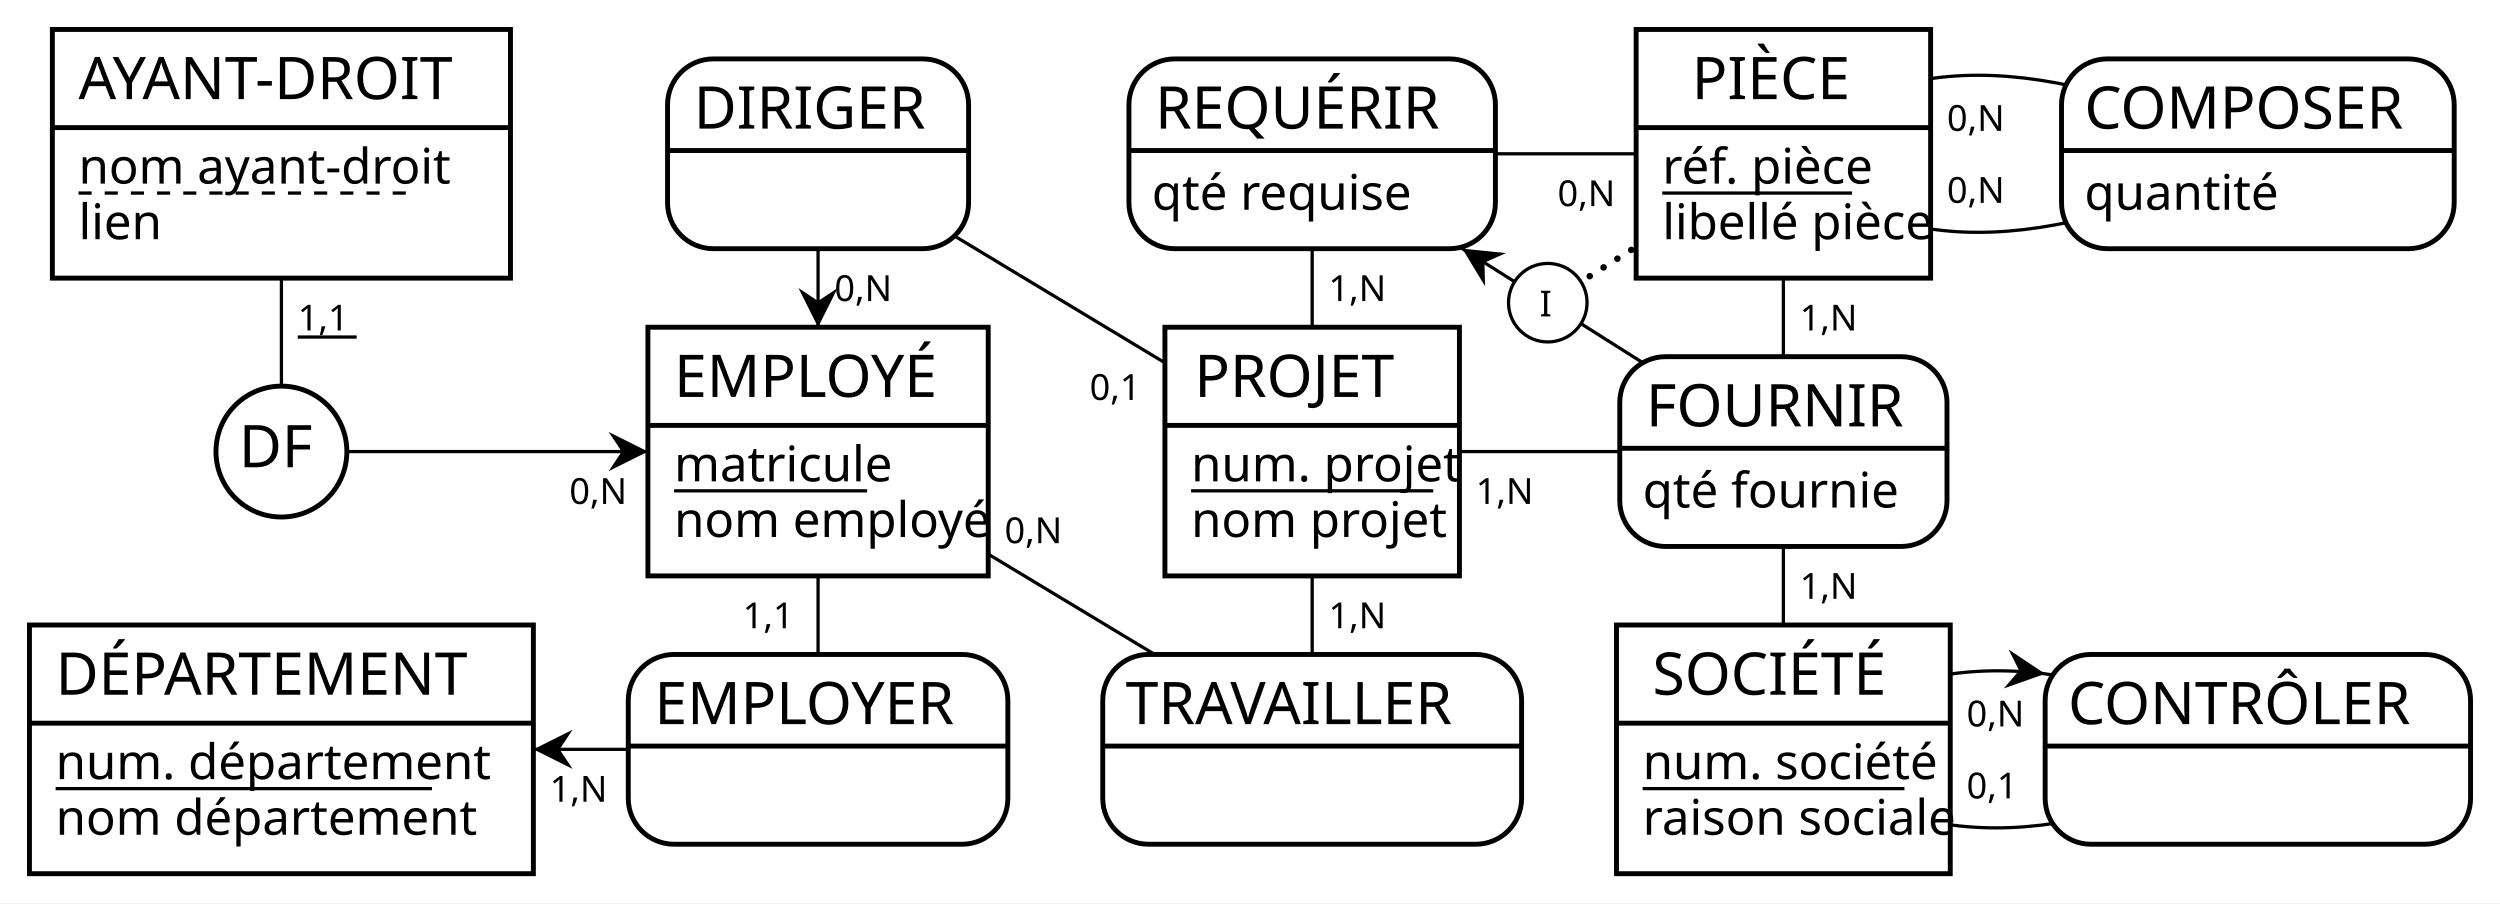
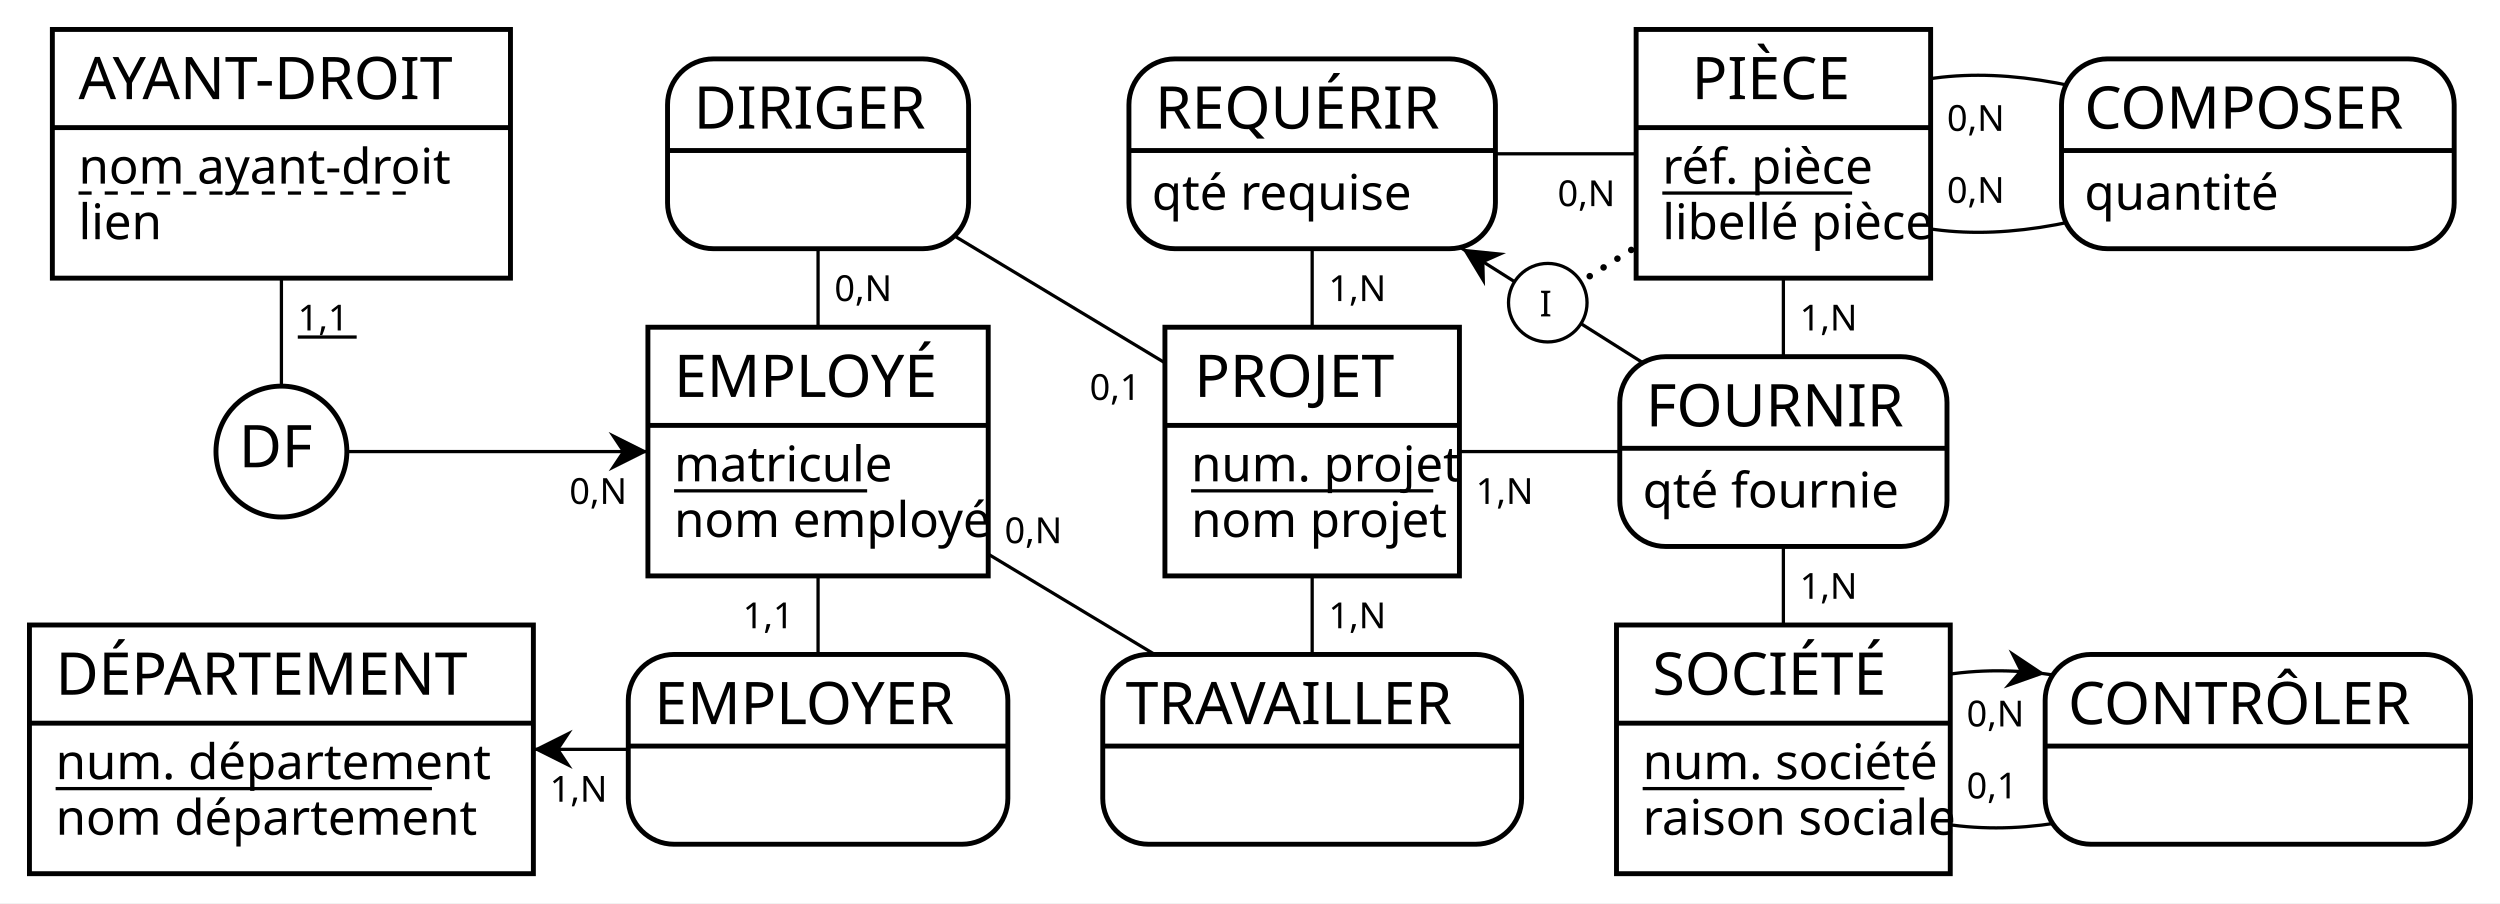
<svg xmlns="http://www.w3.org/2000/svg" width="764" height="276" viewBox="0 0 764 276">
  <rect x="0" y="0" width="764" height="276" fill="#FFFFFF" stroke="none" stroke-width="0" />
  <g>
    <line x1="545" y1="47" x2="473" y2="92.5" stroke="#000000" stroke-width="2" stroke-dasharray="0,5" stroke-linecap="round" />
    <polygon points="446.89 76 460.24 77.34 453.65 80.27 453.83 87.48" fill="#000000" stroke-width="0" />
    <line x1="401" y1="47" x2="473" y2="92.5" stroke="#000000" stroke-width="1" />
    <line x1="545" y1="138" x2="473" y2="92.5" stroke="#000000" stroke-width="1" />
    <g>
      <circle cx="473" cy="92.5" r="12" stroke="#000000" stroke-width="1" fill="#FFFFFF" />
      <text x="470.5" y="96.7" fill="#000000" font-family="Futura" font-size="11">I</text>
    </g>
  </g>
  <g>
    <line x1="250" y1="138" x2="250" y2="47" stroke="#000000" stroke-width="1" />
-     <polygon points="250 100 244 88 250 92 256 88" fill="#000000" stroke-width="0" />
    <line x1="401" y1="138" x2="250" y2="47" stroke="#000000" stroke-width="1" />
    <g>
      <path d="M282 18 a14 14 90 0 1 14 14 V46 h-92 V32 a14 14 90 0 1 14 -14" fill="#FFFFFF" stroke="#FFFFFF" stroke-width="0" />
      <path d="M296 46 v16 a14 14 90 0 1 -14 14 H218 a14 14 90 0 1 -14 -14 V46 H92" fill="#FFFFFF" stroke="#FFFFFF" stroke-width="0" />
      <rect x="204" y="18" width="92" height="58" fill="none" rx="14" stroke="#000000" stroke-width="1.5" />
      <line x1="204" y1="46" x2="296" y2="46" stroke="#000000" stroke-width="1.5" />
      <text x="212" y="39.3" fill="#000000" font-family="Copperplate" font-size="18">DIRIGER</text>
    </g>
    <text x="255" y="92" fill="#000000" font-family="Futura" font-size="11">0,N</text>
    <text x="333" y="122.22" fill="#000000" font-family="Futura" font-size="11">0,1</text>
  </g>
  <g>
    <line x1="401" y1="138" x2="401" y2="47" stroke="#000000" stroke-width="1" />
    <line x1="545" y1="47" x2="401" y2="47" stroke="#000000" stroke-width="1" />
    <g>
      <path d="M443 18 a14 14 90 0 1 14 14 V46 h-112 V32 a14 14 90 0 1 14 -14" fill="#FFFFFF" stroke="#FFFFFF" stroke-width="0" />
      <path d="M457 46 v16 a14 14 90 0 1 -14 14 H359 a14 14 90 0 1 -14 -14 V46 H112" fill="#FFFFFF" stroke="#FFFFFF" stroke-width="0" />
      <rect x="345" y="18" width="112" height="58" fill="none" rx="14" stroke="#000000" stroke-width="1.5" />
      <line x1="345" y1="46" x2="457" y2="46" stroke="#000000" stroke-width="1.5" />
      <text x="353" y="39.3" fill="#000000" font-family="Copperplate" font-size="18">REQUÉRIR</text>
      <text x="352" y="64.1" fill="#000000" font-family="Gill Sans" font-size="15">qté requise</text>
    </g>
    <text x="406" y="92" fill="#000000" font-family="Futura" font-size="11">1,N</text>
    <text x="476" y="63" fill="#000000" font-family="Futura" font-size="11">0,N</text>
  </g>
  <g>
    <path d="M545 47 C576 15 624.33 15 690 47" fill="none" stroke="#000000" stroke-width="1" />
    <path d="M545 47 C576 79 624.33 79 690 47" fill="none" stroke="#000000" stroke-width="1" />
    <g>
      <path d="M736 18 a14 14 90 0 1 14 14 V46 h-120 V32 a14 14 90 0 1 14 -14" fill="#FFFFFF" stroke="#FFFFFF" stroke-width="0" />
      <path d="M750 46 v16 a14 14 90 0 1 -14 14 H644 a14 14 90 0 1 -14 -14 V46 H120" fill="#FFFFFF" stroke="#FFFFFF" stroke-width="0" />
      <rect x="630" y="18" width="120" height="58" fill="none" rx="14" stroke="#000000" stroke-width="1.5" />
      <line x1="630" y1="46" x2="750" y2="46" stroke="#000000" stroke-width="1.5" />
      <text x="637" y="39.3" fill="#000000" font-family="Copperplate" font-size="18">COMPOSER</text>
      <text x="637" y="64.1" fill="#000000" font-family="Gill Sans" font-size="15">quantité</text>
    </g>
    <text x="595" y="40" fill="#000000" font-family="Futura" font-size="11">0,N</text>
    <text x="595" y="62" fill="#000000" font-family="Futura" font-size="11">0,N</text>
  </g>
  <g>
    <line x1="86" y1="47" x2="86" y2="138" stroke="#000000" stroke-width="1" />
    <line x1="250" y1="138" x2="86" y2="138" stroke="#000000" stroke-width="1" />
    <polygon points="198 138 186 144 190 138 186 132" fill="#000000" stroke-width="0" />
    <g>
      <circle cx="86" cy="138" r="20" stroke="#000000" stroke-width="1.5" fill="#FFFFFF" />
      <text x="73" y="142.8" fill="#000000" font-family="Copperplate" font-size="18">DF</text>
    </g>
    <text x="91" y="101" fill="#000000" font-family="Futura" font-size="11">1,1</text>
    <line x1="91" y1="103" x2="109" y2="103" stroke="#000000" stroke-width="1" />
    <text x="174" y="154" fill="#000000" font-family="Futura" font-size="11">0,N</text>
  </g>
  <g>
    <line x1="401" y1="138" x2="545" y2="138" stroke="#000000" stroke-width="1" />
    <line x1="545" y1="47" x2="545" y2="138" stroke="#000000" stroke-width="1" />
    <line x1="545" y1="229" x2="545" y2="138" stroke="#000000" stroke-width="1" />
    <g>
      <path d="M581 109 a14 14 90 0 1 14 14 V137 h-100 V123 a14 14 90 0 1 14 -14" fill="#FFFFFF" stroke="#FFFFFF" stroke-width="0" />
      <path d="M595 137 v16 a14 14 90 0 1 -14 14 H509 a14 14 90 0 1 -14 -14 V137 H100" fill="#FFFFFF" stroke="#FFFFFF" stroke-width="0" />
      <rect x="495" y="109" width="100" height="58" fill="none" rx="14" stroke="#000000" stroke-width="1.5" />
      <line x1="495" y1="137" x2="595" y2="137" stroke="#000000" stroke-width="1.5" />
      <text x="503" y="130.3" fill="#000000" font-family="Copperplate" font-size="18">FOURNIR</text>
      <text x="502" y="155.1" fill="#000000" font-family="Gill Sans" font-size="15">qté fournie</text>
    </g>
    <text x="451" y="154" fill="#000000" font-family="Futura" font-size="11">1,N</text>
    <text x="550" y="101" fill="#000000" font-family="Futura" font-size="11">1,N</text>
    <text x="550" y="183" fill="#000000" font-family="Futura" font-size="11">1,N</text>
  </g>
  <g>
    <line x1="250" y1="138" x2="250" y2="229" stroke="#000000" stroke-width="1" />
    <line x1="86" y1="229" x2="250" y2="229" stroke="#000000" stroke-width="1" />
    <polygon points="163 229 175 223 171 229 175 235" fill="#000000" stroke-width="0" />
    <g>
      <path d="M294 200 a14 14 90 0 1 14 14 V228 h-116 V214 a14 14 90 0 1 14 -14" fill="#FFFFFF" stroke="#FFFFFF" stroke-width="0" />
      <path d="M308 228 v16 a14 14 90 0 1 -14 14 H206 a14 14 90 0 1 -14 -14 V228 H116" fill="#FFFFFF" stroke="#FFFFFF" stroke-width="0" />
      <rect x="192" y="200" width="116" height="58" fill="none" rx="14" stroke="#000000" stroke-width="1.5" />
      <line x1="192" y1="228" x2="308" y2="228" stroke="#000000" stroke-width="1.5" />
      <text x="200" y="221.3" fill="#000000" font-family="Copperplate" font-size="18">EMPLOYER</text>
    </g>
    <text x="227" y="192" fill="#000000" font-family="Futura" font-size="11">1,1</text>
    <text x="168" y="245" fill="#000000" font-family="Futura" font-size="11">1,N</text>
  </g>
  <g>
    <line x1="250" y1="138" x2="401" y2="229" stroke="#000000" stroke-width="1" />
    <line x1="401" y1="138" x2="401" y2="229" stroke="#000000" stroke-width="1" />
    <g>
      <path d="M451 200 a14 14 90 0 1 14 14 V228 h-128 V214 a14 14 90 0 1 14 -14" fill="#FFFFFF" stroke="#FFFFFF" stroke-width="0" />
      <path d="M465 228 v16 a14 14 90 0 1 -14 14 H351 a14 14 90 0 1 -14 -14 V228 H128" fill="#FFFFFF" stroke="#FFFFFF" stroke-width="0" />
      <rect x="337" y="200" width="128" height="58" fill="none" rx="14" stroke="#000000" stroke-width="1.5" />
      <line x1="337" y1="228" x2="465" y2="228" stroke="#000000" stroke-width="1.5" />
      <text x="344" y="221.3" fill="#000000" font-family="Copperplate" font-size="18">TRAVAILLER</text>
    </g>
    <text x="307" y="166.0" fill="#000000" font-family="Futura" font-size="11">0,N</text>
    <text x="406" y="192" fill="#000000" font-family="Futura" font-size="11">1,N</text>
  </g>
  <g>
    <path d="M545 229 C584 197 632.33 197 690 229" fill="none" stroke="#000000" stroke-width="1" />
    <polygon points="624.99 205.92 612.34 210.39 617.05 204.93 613.83 198.48" fill="#000000" stroke-width="0" />
    <path d="M545 229 C583.33 261 631.67 261 690 229" fill="none" stroke="#000000" stroke-width="1" />
    <g>
      <path d="M741 200 a14 14 90 0 1 14 14 V228 h-130 V214 a14 14 90 0 1 14 -14" fill="#FFFFFF" stroke="#FFFFFF" stroke-width="0" />
      <path d="M755 228 v16 a14 14 90 0 1 -14 14 H639 a14 14 90 0 1 -14 -14 V228 H130" fill="#FFFFFF" stroke="#FFFFFF" stroke-width="0" />
      <rect x="625" y="200" width="130" height="58" fill="none" rx="14" stroke="#000000" stroke-width="1.5" />
      <line x1="625" y1="228" x2="755" y2="228" stroke="#000000" stroke-width="1.5" />
      <text x="632" y="221.3" fill="#000000" font-family="Copperplate" font-size="18">CONTRÔLER</text>
    </g>
    <text x="601" y="222" fill="#000000" font-family="Futura" font-size="11">0,N</text>
    <text x="601" y="244" fill="#000000" font-family="Futura" font-size="11">0,1</text>
  </g>
  <g>
    <g>
      <rect x="16" y="9" width="140" height="30" fill="#FFFFFF" stroke="none" stroke-width="0" opacity="1" />
      <rect x="16" y="39" width="140" height="46" fill="#FFFFFF" stroke="none" stroke-width="0" opacity="1" />
      <rect x="16" y="9" width="140" height="76" fill="none" stroke="#000000" stroke-width="1.5" opacity="1" />
      <line x1="16" y1="39" x2="156" y2="39" stroke="#000000" stroke-width="1.5" />
    </g>
    <text x="24" y="30.3" fill="#000000" font-family="Copperplate" font-size="18">AYANT-DROIT</text>
    <text x="24" y="56.1" fill="#000000" font-family="Gill Sans" font-size="15">nom ayant-droit</text>
    <line x1="24" y1="59" x2="125" y2="59" stroke="#000000" stroke-width="1" stroke-dasharray="4" />
    <text x="24" y="73.1" fill="#000000" font-family="Gill Sans" font-size="15">lien</text>
  </g>
  <g>
    <g>
      <rect x="500" y="9" width="90" height="30" fill="#FFFFFF" stroke="none" stroke-width="0" opacity="1" />
      <rect x="500" y="39" width="90" height="46" fill="#FFFFFF" stroke="none" stroke-width="0" opacity="1" />
      <rect x="500" y="9" width="90" height="76" fill="none" stroke="#000000" stroke-width="1.5" opacity="1" />
      <line x1="500" y1="39" x2="590" y2="39" stroke="#000000" stroke-width="1.5" />
    </g>
    <text x="517" y="30.3" fill="#000000" font-family="Copperplate" font-size="18">PIÈCE</text>
    <text x="508" y="56.1" fill="#000000" font-family="Gill Sans" font-size="15">réf. pièce</text>
    <line x1="508" y1="59" x2="566" y2="59" stroke="#000000" stroke-width="1" />
    <text x="508" y="73.1" fill="#000000" font-family="Gill Sans" font-size="15">libellé pièce</text>
  </g>
  <g>
    <g>
      <rect x="198" y="100" width="104" height="30" fill="#FFFFFF" stroke="none" stroke-width="0" opacity="1" />
      <rect x="198" y="130" width="104" height="46" fill="#FFFFFF" stroke="none" stroke-width="0" opacity="1" />
      <rect x="198" y="100" width="104" height="76" fill="none" stroke="#000000" stroke-width="1.5" opacity="1" />
      <line x1="198" y1="130" x2="302" y2="130" stroke="#000000" stroke-width="1.5" />
    </g>
    <text x="206" y="121.3" fill="#000000" font-family="Copperplate" font-size="18">EMPLOYÉ</text>
    <text x="206" y="147.1" fill="#000000" font-family="Gill Sans" font-size="15">matricule</text>
    <line x1="206" y1="150" x2="265" y2="150" stroke="#000000" stroke-width="1" />
    <text x="206" y="164.1" fill="#000000" font-family="Gill Sans" font-size="15">nom employé</text>
  </g>
  <g>
    <g>
      <rect x="356" y="100" width="90" height="30" fill="#FFFFFF" stroke="none" stroke-width="0" opacity="1" />
      <rect x="356" y="130" width="90" height="46" fill="#FFFFFF" stroke="none" stroke-width="0" opacity="1" />
      <rect x="356" y="100" width="90" height="76" fill="none" stroke="#000000" stroke-width="1.5" opacity="1" />
      <line x1="356" y1="130" x2="446" y2="130" stroke="#000000" stroke-width="1.5" />
    </g>
    <text x="365" y="121.3" fill="#000000" font-family="Copperplate" font-size="18">PROJET</text>
    <text x="364" y="147.1" fill="#000000" font-family="Gill Sans" font-size="15">num. projet</text>
    <line x1="364" y1="150" x2="438" y2="150" stroke="#000000" stroke-width="1" />
    <text x="364" y="164.1" fill="#000000" font-family="Gill Sans" font-size="15">nom projet</text>
  </g>
  <g>
    <g>
      <rect x="9" y="191" width="154" height="30" fill="#FFFFFF" stroke="none" stroke-width="0" opacity="1" />
      <rect x="9" y="221" width="154" height="46" fill="#FFFFFF" stroke="none" stroke-width="0" opacity="1" />
      <rect x="9" y="191" width="154" height="76" fill="none" stroke="#000000" stroke-width="1.5" opacity="1" />
      <line x1="9" y1="221" x2="163" y2="221" stroke="#000000" stroke-width="1.5" />
    </g>
    <text x="17" y="212.3" fill="#000000" font-family="Copperplate" font-size="18">DÉPARTEMENT</text>
    <text x="17" y="238.1" fill="#000000" font-family="Gill Sans" font-size="15">num. département</text>
    <line x1="17" y1="241" x2="132" y2="241" stroke="#000000" stroke-width="1" />
    <text x="17" y="255.1" fill="#000000" font-family="Gill Sans" font-size="15">nom département</text>
  </g>
  <g>
    <g>
      <rect x="494" y="191" width="102" height="30" fill="#FFFFFF" stroke="none" stroke-width="0" opacity="1" />
      <rect x="494" y="221" width="102" height="46" fill="#FFFFFF" stroke="none" stroke-width="0" opacity="1" />
      <rect x="494" y="191" width="102" height="76" fill="none" stroke="#000000" stroke-width="1.5" opacity="1" />
      <line x1="494" y1="221" x2="596" y2="221" stroke="#000000" stroke-width="1.5" />
    </g>
    <text x="505" y="212.3" fill="#000000" font-family="Copperplate" font-size="18">SOCIÉTÉ</text>
    <text x="502" y="238.1" fill="#000000" font-family="Gill Sans" font-size="15">num. société</text>
    <line x1="502" y1="241" x2="582" y2="241" stroke="#000000" stroke-width="1" />
    <text x="502" y="255.1" fill="#000000" font-family="Gill Sans" font-size="15">raison sociale</text>
  </g>
</svg>
